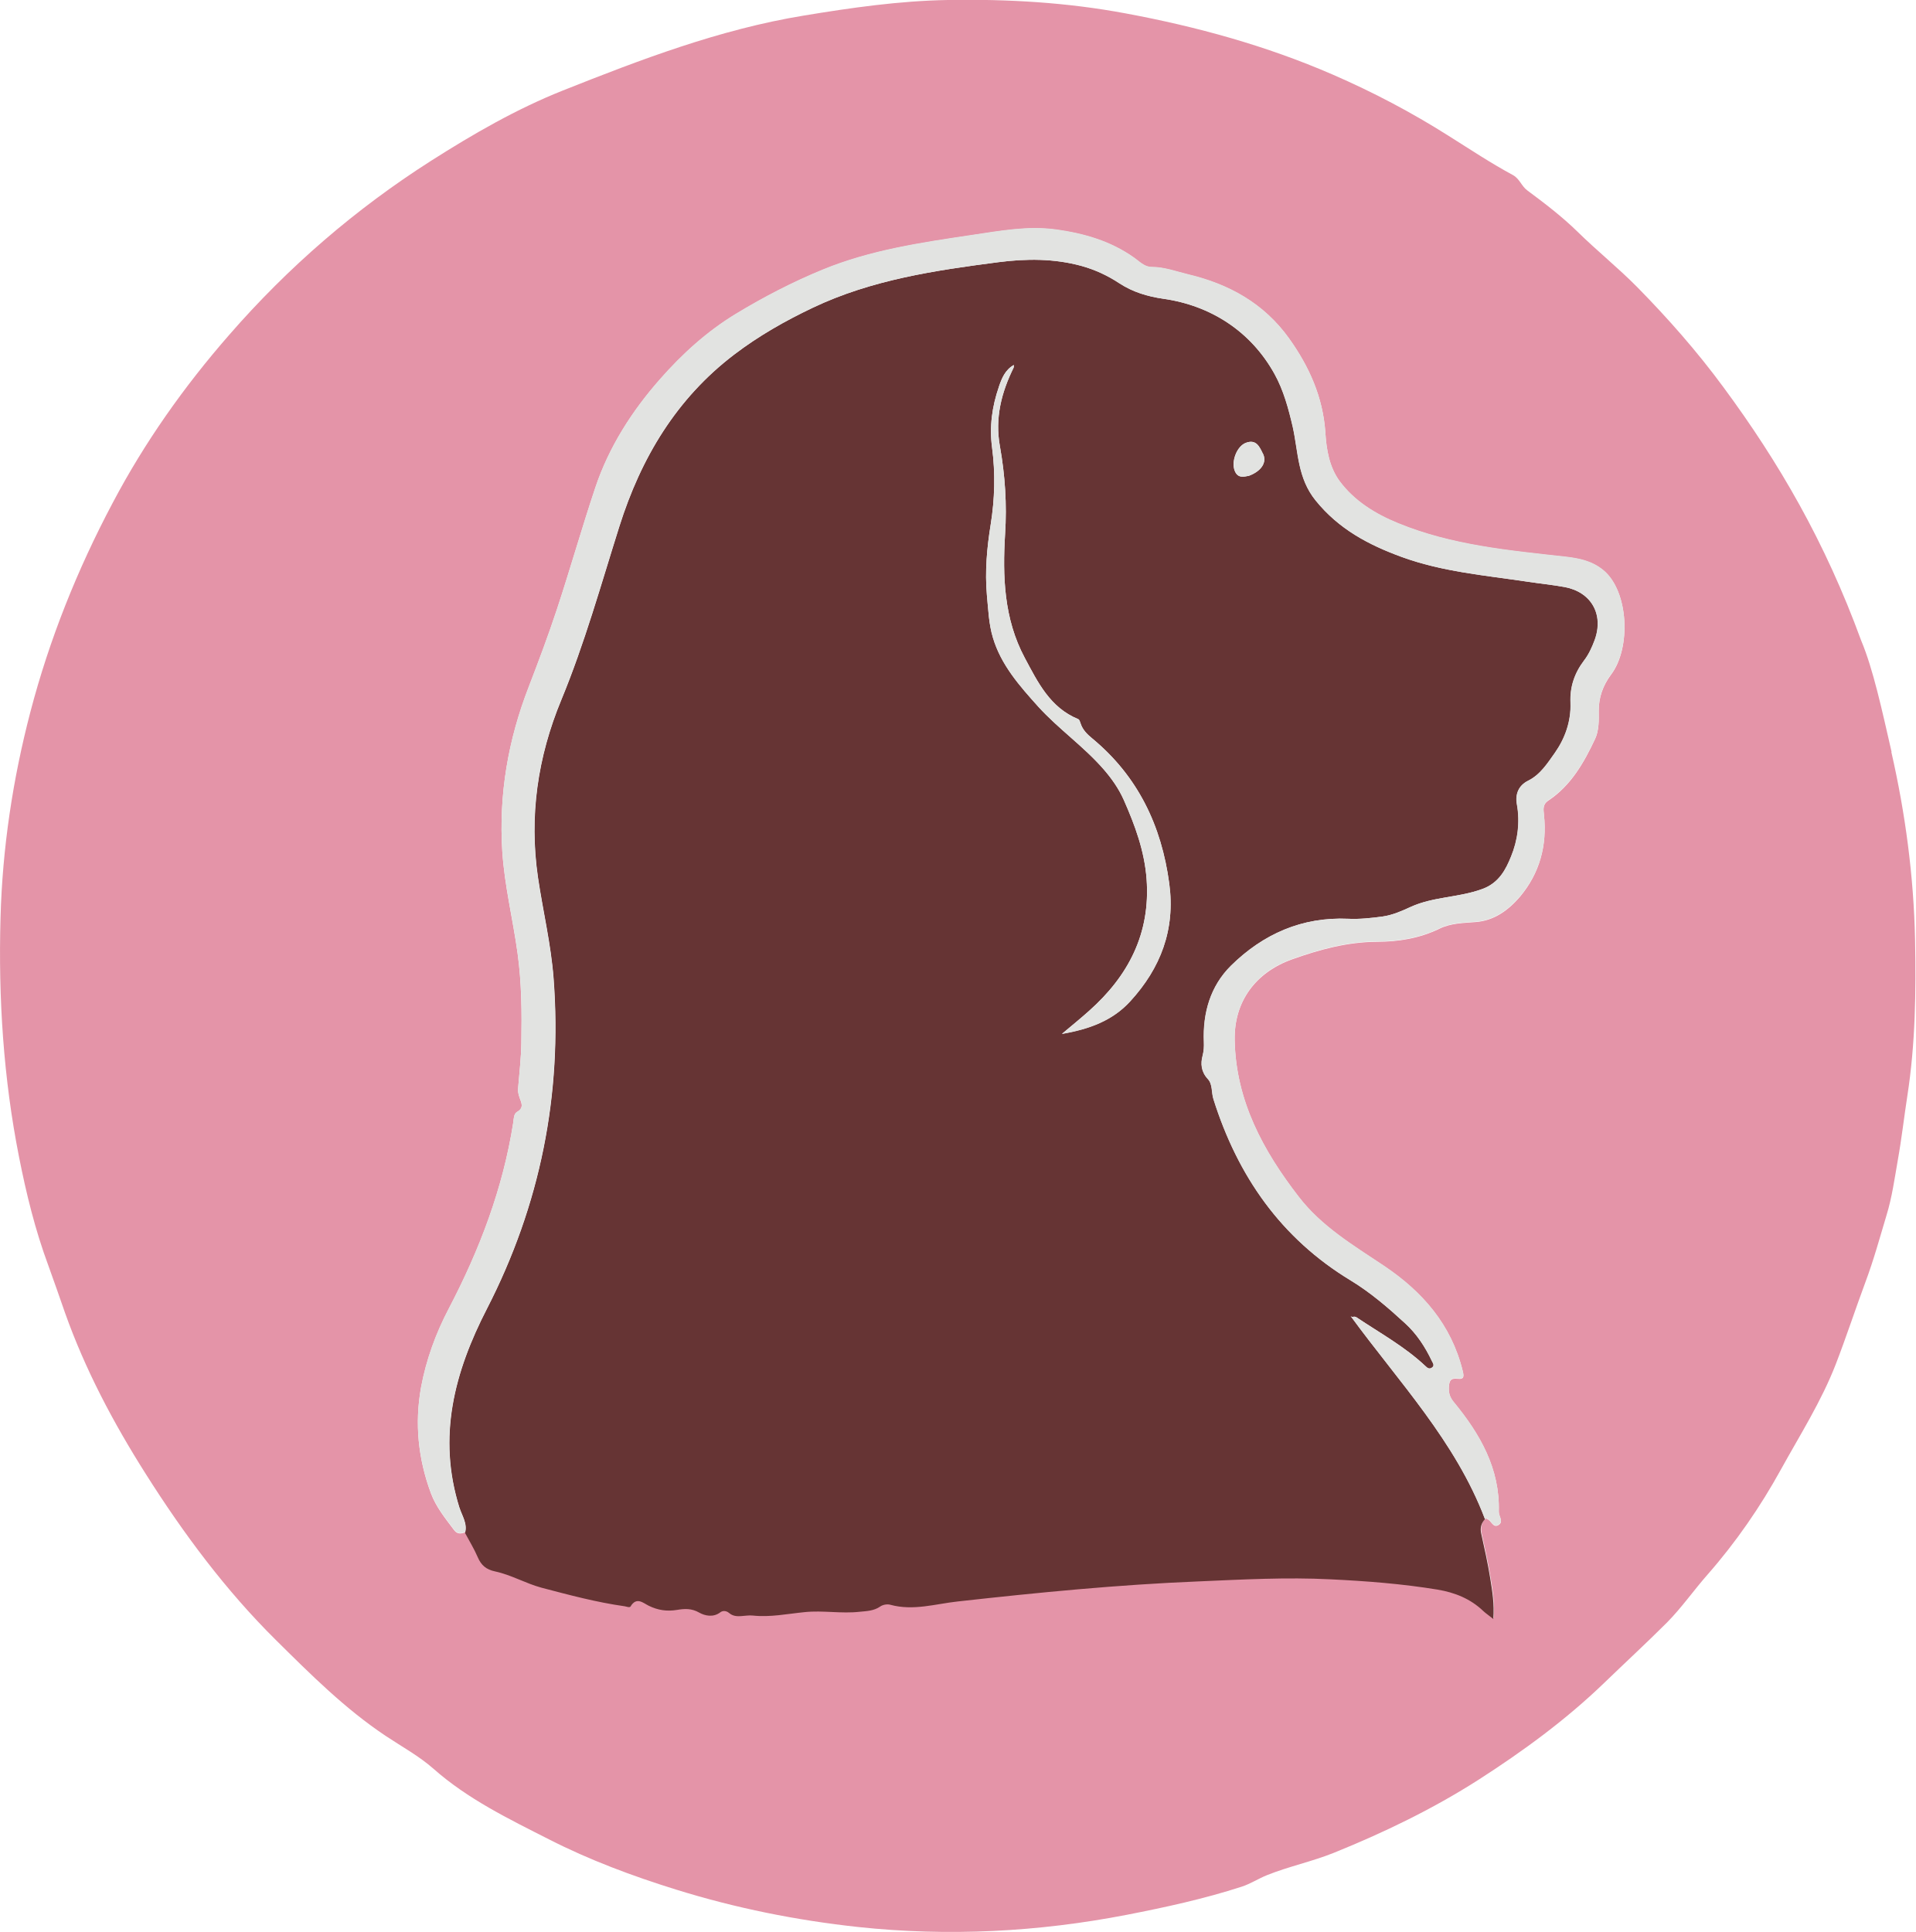
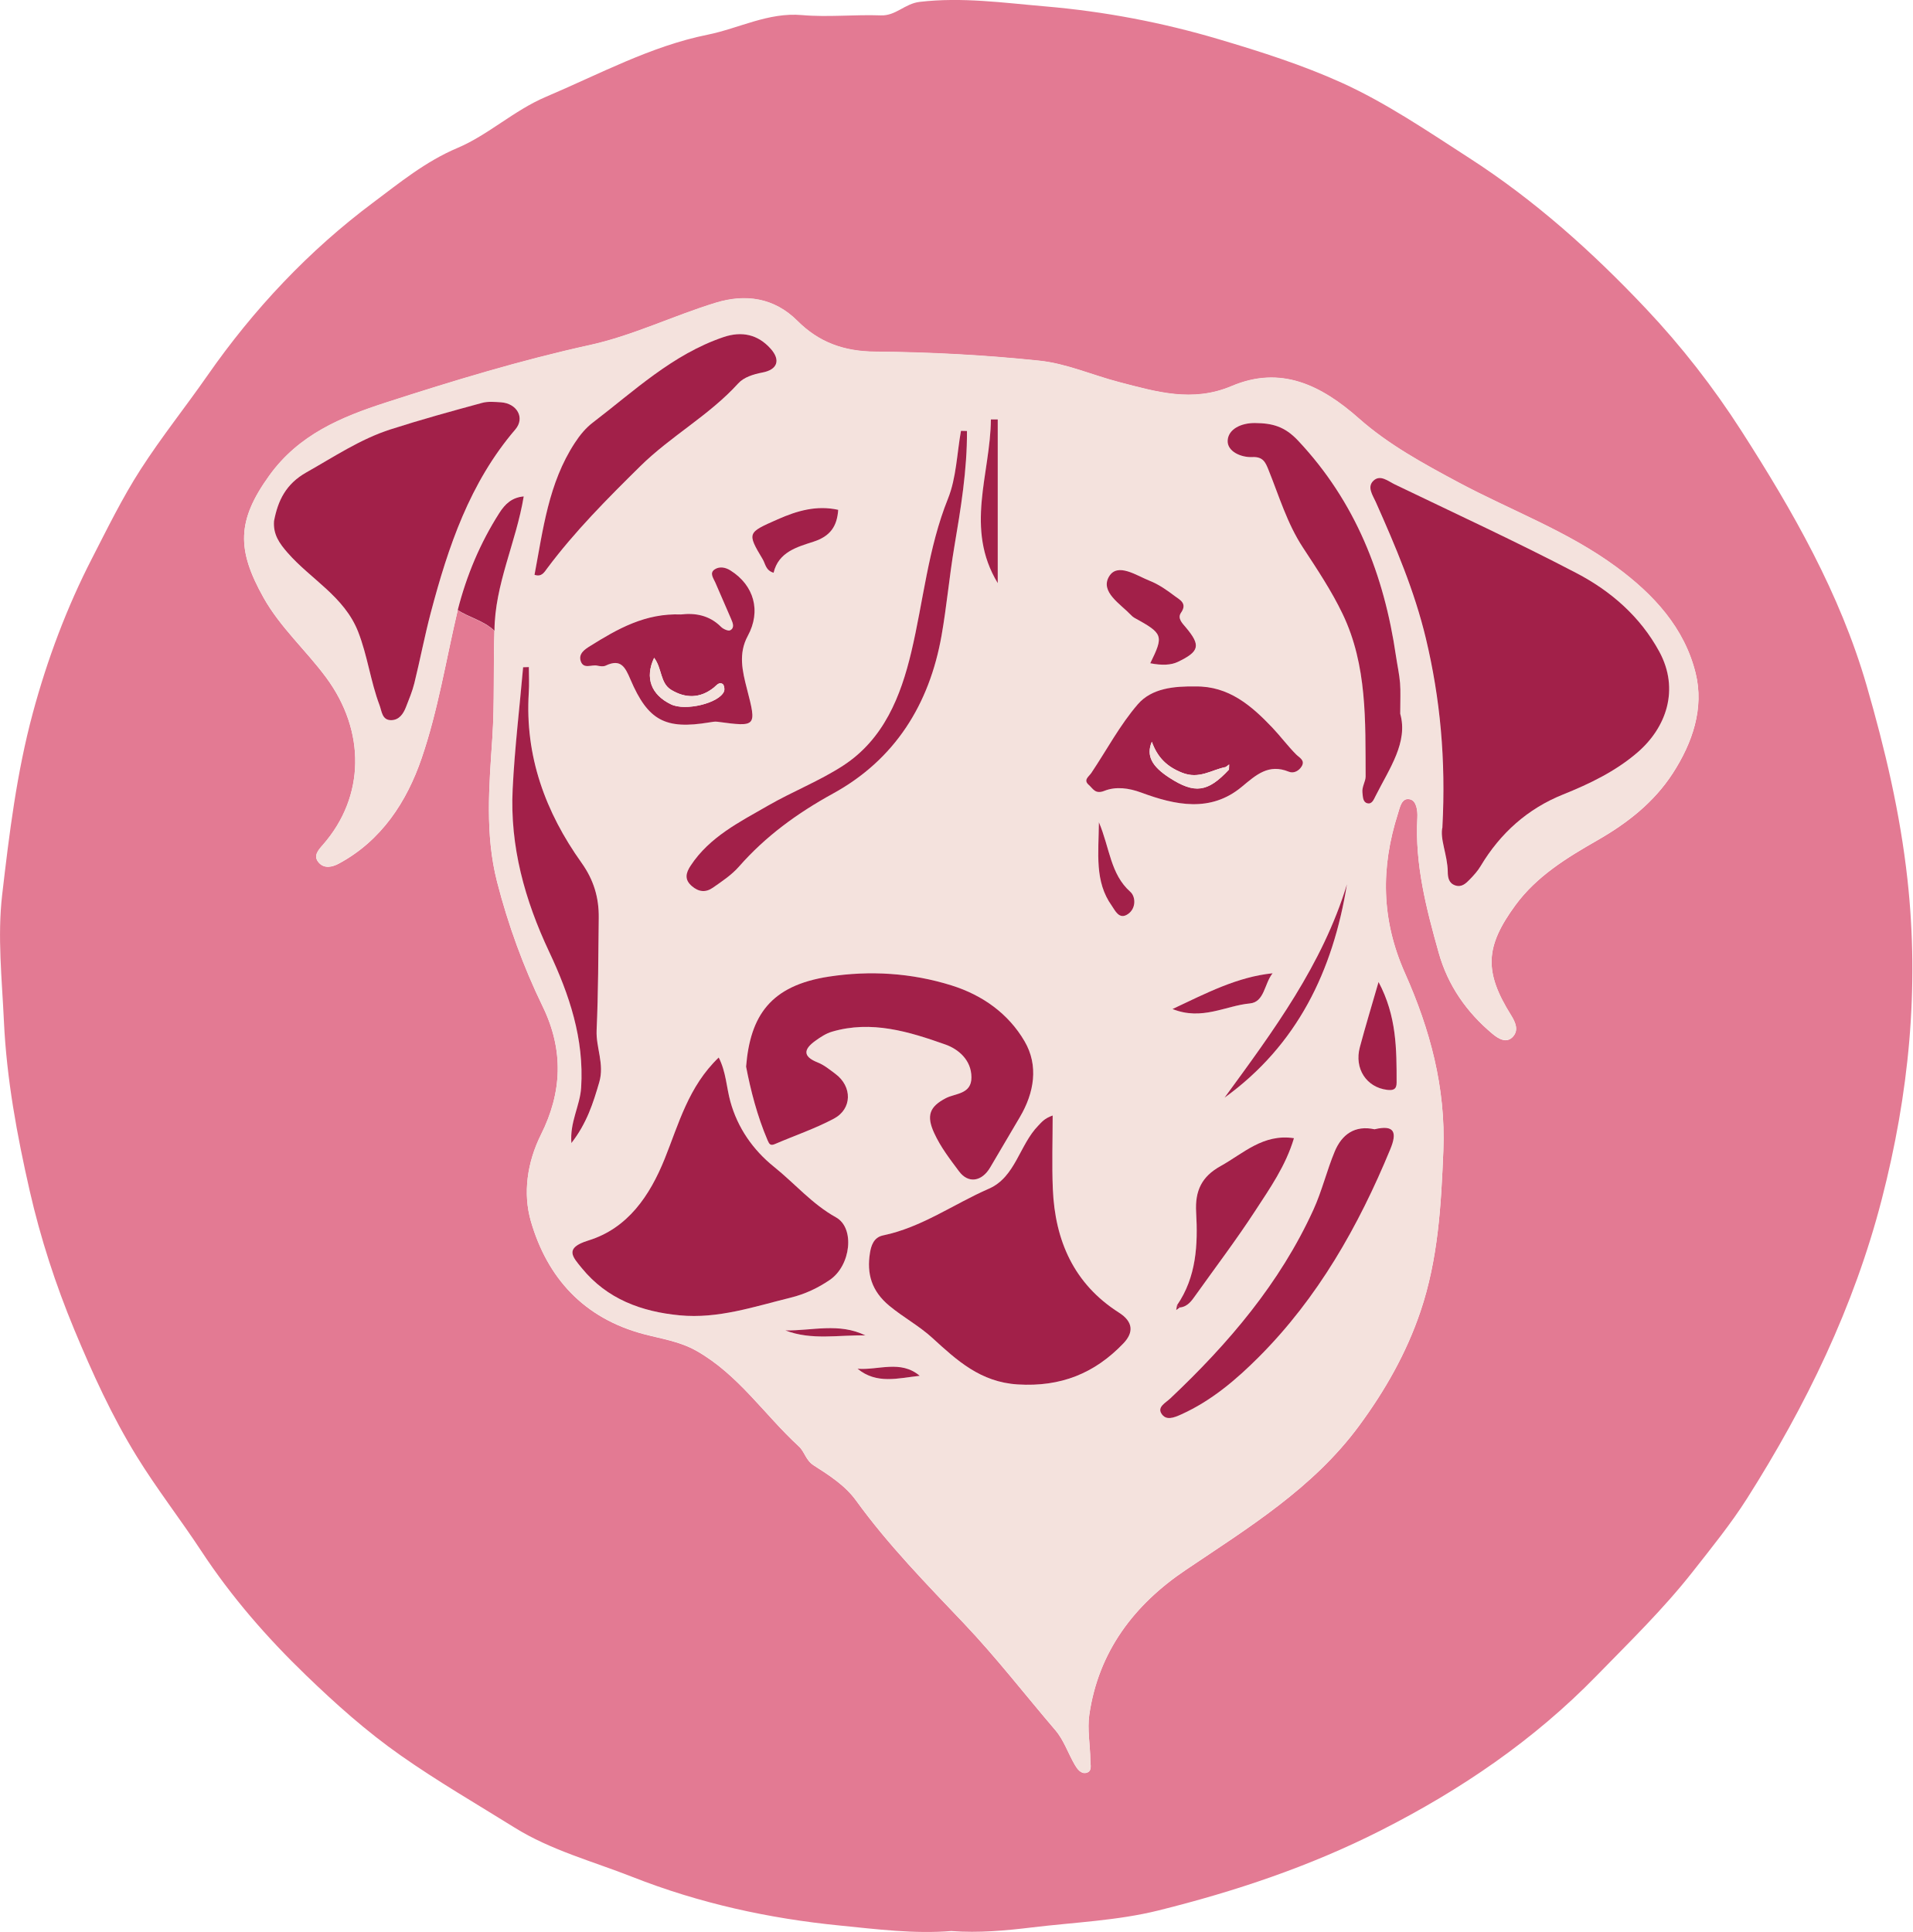
- <svg xmlns="http://www.w3.org/2000/svg" id="Layer_2" viewBox="0 0 111.54 112.52">
+ <svg xmlns="http://www.w3.org/2000/svg" id="katman_2" data-name="katman 2" viewBox="0 0 449.88 454.56">
  <defs>
-     <style>.cls-1{fill:#e494a8;}.cls-2{fill:#e2e3e1;}.cls-3{fill:#663434;}</style>
+     <style>
+       .cls-1 {
+         fill: #f4e2dd;
+       }
+ 
+       .cls-2 {
+         fill: #a22049;
+       }
+ 
+       .cls-3 {
+         fill: #e37a93;
+       }
+     </style>
  </defs>
-   <g id="Layer_1-2">
-     <path class="cls-1" d="m110.14,43.8c.82,3.59,1.3,7.23,1.38,10.91.06,3.05.02,6.09-.45,9.12-.19,1.23-.33,2.48-.55,3.71-.19,1.08-.34,2.19-.66,3.23-.39,1.3-.75,2.62-1.23,3.9-.59,1.59-1.12,3.21-1.73,4.79-.84,2.16-2.08,4.11-3.19,6.12-1.2,2.18-2.62,4.24-4.27,6.12-.81.92-1.51,1.93-2.37,2.8-1.19,1.19-2.44,2.34-3.65,3.51-2.24,2.16-4.73,3.98-7.33,5.65-2.66,1.7-5.5,3.07-8.42,4.25-1.27.51-2.62.79-3.89,1.3-.5.2-.95.5-1.47.67-2.19.71-4.44,1.2-6.7,1.64-5.17,1-10.39,1.27-15.63.71-3.6-.39-7.14-1.1-10.61-2.18-2.54-.79-5.04-1.72-7.41-2.93-2.34-1.19-4.72-2.34-6.72-4.11-.84-.74-1.85-1.29-2.78-1.91-2.37-1.58-4.38-3.59-6.39-5.58-2.93-2.9-5.39-6.21-7.59-9.69-1.88-2.97-3.52-6.06-4.7-9.39-.32-.92-.64-1.84-.97-2.75-.76-2.05-1.28-4.17-1.7-6.3C.2,62.8-.1,58.13.03,53.46c.11-4.06.71-8.06,1.74-12,1.11-4.24,2.73-8.28,4.78-12.15,1.87-3.55,4.17-6.8,6.8-9.81,3.43-3.94,7.35-7.33,11.76-10.14,2.45-1.56,4.98-3.02,7.67-4.09,4.55-1.81,9.14-3.56,14.01-4.36C49.57.45,52.36.05,55.19,0c3.48-.06,6.94.14,10.36.78,4.14.77,8.18,1.88,12.05,3.56,2.35,1.02,4.61,2.21,6.77,3.58,1.24.78,2.46,1.59,3.74,2.28.39.22.49.64.83.89,1.01.75,2.02,1.52,2.93,2.41,1.12,1.1,2.35,2.09,3.45,3.2,1.81,1.84,3.51,3.77,5.04,5.85,3.22,4.36,5.92,9,8.02,14.75.7,1.66,1.22,4.08,1.77,6.48Zm-23.55,44.67c.26.06.35.58.7.33.27-.19-.02-.5-.01-.76.07-2.5-1.09-4.51-2.61-6.36-.2-.24-.31-.48-.3-.84.02-.4.08-.59.51-.54.37.04.38-.11.3-.44-.66-2.7-2.34-4.62-4.59-6.13-1.78-1.19-3.63-2.29-4.96-4.02-2.08-2.69-3.66-5.6-3.73-9.11-.05-2.27,1.22-3.97,3.35-4.73,1.6-.57,3.21-1.01,4.94-1.02,1.24,0,2.48-.2,3.63-.76.68-.33,1.39-.33,2.12-.39,1.07-.08,1.9-.69,2.57-1.47,1.15-1.37,1.59-2.98,1.4-4.77-.03-.3-.09-.6.25-.83,1.33-.88,2.09-2.23,2.74-3.62.21-.46.21-1.05.2-1.58-.01-.81.25-1.51.71-2.13,1.19-1.56,1.03-4.87-.44-6.08-.64-.53-1.39-.69-2.16-.78-3.33-.37-6.67-.67-9.8-1.96-1.32-.54-2.54-1.29-3.4-2.45-.6-.82-.77-1.84-.83-2.83-.14-2.06-.94-3.84-2.12-5.49-1.46-2.03-3.48-3.15-5.87-3.72-.7-.17-1.39-.43-2.13-.43-.42,0-.71-.33-1.03-.55-1.36-.96-2.88-1.4-4.52-1.63-1.67-.23-3.28.08-4.91.32-2.95.44-5.91.87-8.7,2.02-1.75.72-3.41,1.58-5.03,2.56-1.7,1.03-3.15,2.35-4.44,3.82-1.63,1.85-2.97,3.94-3.76,6.3-.79,2.36-1.47,4.77-2.25,7.13-.5,1.51-1.06,3-1.63,4.48-1.2,3.09-1.75,6.26-1.54,9.58.13,2.01.62,3.95.89,5.93.24,1.74.25,3.47.22,5.21-.01.89-.12,1.78-.19,2.67-.02.19.03.36.09.54.1.28.27.59-.14.82-.21.12-.2.4-.23.62-.6,3.84-1.96,7.41-3.76,10.85-.75,1.43-1.31,2.96-1.61,4.57-.38,2.11-.17,4.16.57,6.16.3.81.84,1.47,1.35,2.15.19.26.42.22.66.13.25.47.53.93.74,1.41.2.47.49.72,1.01.83.94.19,1.78.7,2.71.95,1.6.42,3.2.86,4.84,1.08.12.02.28.1.35,0,.35-.56.71-.2,1.05-.03.53.26,1.06.34,1.65.24.43-.07.84-.1,1.29.16.32.18.81.3,1.23-.02.1-.07.31-.12.52.05.39.33.91.09,1.37.14,1.01.11,2.02-.1,3.02-.2,1.05-.1,2.13.11,3.2-.02.41-.05.82-.06,1.19-.3.16-.1.41-.16.59-.11,1.33.37,2.63-.04,3.93-.19,4.67-.52,9.35-.97,14.05-1.17,2.55-.11,5.11-.25,7.66-.12,2.09.11,4.17.26,6.24.6,1,.17,1.91.53,2.66,1.25.15.14.32.26.58.46.07-.87-.05-1.63-.18-2.38-.14-.87-.33-1.72-.52-2.58-.07-.34,0-.62.22-.86.04,0,.08-.02.12-.02Z" />
-     <path class="cls-3" d="m26.76,87.82c-1.3-4.14-.3-7.91,1.6-11.6,3.1-6.04,4.39-12.45,3.88-19.23-.15-1.99-.62-3.92-.91-5.89-.52-3.57-.02-7.01,1.36-10.34,1.36-3.29,2.31-6.71,3.38-10.1,1.26-3.99,3.32-7.45,6.7-10.02,1.42-1.08,2.95-1.95,4.57-2.72,3.43-1.63,7.11-2.17,10.8-2.65,1.63-.21,3.25-.22,4.85.22.79.22,1.52.56,2.2,1.01.78.51,1.65.77,2.56.9,2.75.39,5.1,1.89,6.48,4.39.52.94.81,2.01,1.06,3.09.32,1.45.27,2.96,1.33,4.27,1.35,1.67,3.08,2.58,4.99,3.28,2.37.87,4.88,1.08,7.36,1.45.72.11,1.44.18,2.15.31,1.55.29,2.29,1.59,1.75,3.08-.16.43-.35.85-.63,1.21-.55.73-.82,1.53-.78,2.45.04,1.08-.32,2.08-.92,2.93-.42.59-.84,1.26-1.55,1.61-.56.28-.76.79-.65,1.38.19,1.05.04,2.11-.34,3.03-.3.74-.69,1.53-1.66,1.89-1.37.51-2.85.44-4.19,1.05-.5.23-1.03.47-1.64.56-.67.09-1.33.16-1.99.13-2.7-.12-4.96.89-6.83,2.73-1.2,1.19-1.65,2.75-1.58,4.45.01.26,0,.51-.07.78-.13.48-.09.95.3,1.37.29.31.2.78.33,1.18,1.41,4.47,3.93,8.1,8,10.56,1.15.7,2.17,1.58,3.16,2.49.68.62,1.17,1.38,1.56,2.2.05.11.18.26,0,.38-.15.11-.27.02-.38-.09-1.2-1.13-2.64-1.92-4-2.83-.16-.11-.25.03-.35-.08,2.8,3.83,6.11,7.3,7.82,11.82-.23.25-.3.53-.22.86.19.86.38,1.71.52,2.58.12.75.25,1.51.18,2.38-.26-.21-.43-.32-.58-.46-.75-.72-1.66-1.08-2.66-1.25-2.07-.34-4.15-.5-6.24-.6-2.55-.13-5.11.01-7.66.12-4.7.19-9.38.65-14.05,1.17-1.29.14-2.59.56-3.93.19-.18-.05-.44,0-.59.11-.37.25-.78.26-1.19.3-1.07.12-2.14-.09-3.2.02-1.01.1-2.01.31-3.02.2-.46-.05-.98.19-1.37-.14-.21-.18-.42-.13-.52-.05-.42.32-.91.2-1.23.02-.45-.26-.86-.23-1.29-.16-.59.1-1.12.02-1.65-.24-.34-.17-.71-.53-1.05.03-.06.1-.23.02-.35,0-1.64-.23-3.24-.66-4.84-1.08-.93-.25-1.77-.75-2.71-.95-.52-.11-.81-.36-1.01-.83-.21-.49-.49-.94-.74-1.41.16-.54-.18-1.02-.32-1.47ZM58.17,22.52c-.4,1.15-.56,2.33-.4,3.53.2,1.51.16,3-.08,4.5-.22,1.36-.34,2.73-.22,4.1.08.83.11,1.69.35,2.48.47,1.59,1.56,2.82,2.64,4.02,1.18,1.3,2.64,2.31,3.8,3.64.48.55.89,1.14,1.18,1.79.65,1.47,1.21,2.98,1.33,4.62.23,3.16-1.06,5.64-3.36,7.68-.47.42-.96.82-1.57,1.33,1.62-.28,2.95-.78,3.97-1.89,1.78-1.94,2.64-4.19,2.28-6.86-.45-3.38-1.83-6.26-4.49-8.46-.28-.23-.55-.49-.67-.86-.03-.09-.07-.23-.14-.26-1.64-.67-2.35-2.14-3.12-3.58-1.21-2.27-1.29-4.73-1.14-7.21.11-1.71,0-3.41-.3-5.09-.3-1.65.08-3.14.8-4.6.01-.03,0-.07.01-.15-.51.29-.7.77-.87,1.26Zm15.37,3.91c-.19-.39-.38-.87-.99-.64-.52.19-.87,1.08-.65,1.63.18.46.54.34.83.29.72-.27,1.06-.78.82-1.28Z" />
-     <path class="cls-2" d="m27.07,89.29c.16-.54-.18-1.02-.32-1.47-1.3-4.14-.3-7.91,1.6-11.6,3.1-6.04,4.39-12.45,3.88-19.23-.15-1.99-.62-3.92-.91-5.89-.52-3.57-.02-7.01,1.36-10.34,1.36-3.29,2.31-6.71,3.38-10.1,1.26-3.99,3.32-7.45,6.7-10.02,1.42-1.08,2.95-1.95,4.57-2.72,3.43-1.63,7.11-2.17,10.8-2.65,1.63-.21,3.25-.22,4.85.22.79.22,1.52.56,2.2,1.01.78.51,1.65.77,2.56.9,2.75.39,5.1,1.89,6.48,4.39.52.94.81,2.01,1.06,3.09.32,1.45.27,2.96,1.33,4.27,1.35,1.67,3.08,2.58,4.99,3.28,2.37.87,4.88,1.08,7.36,1.45.72.11,1.44.18,2.15.31,1.55.29,2.29,1.59,1.75,3.08-.16.43-.35.85-.63,1.21-.55.73-.82,1.53-.78,2.45.04,1.08-.32,2.08-.92,2.93-.42.59-.84,1.26-1.55,1.61-.56.28-.76.79-.65,1.38.19,1.05.04,2.11-.34,3.03-.3.74-.69,1.53-1.66,1.89-1.37.51-2.85.44-4.19,1.05-.5.23-1.03.47-1.64.56-.67.09-1.33.16-1.99.13-2.7-.12-4.96.89-6.83,2.73-1.2,1.19-1.65,2.75-1.58,4.45.01.26,0,.51-.07.78-.13.48-.09.95.3,1.37.29.31.2.78.33,1.18,1.41,4.47,3.93,8.1,8,10.56,1.15.7,2.17,1.58,3.16,2.49.68.62,1.17,1.38,1.56,2.2.05.11.18.26,0,.38-.15.11-.27.02-.38-.09-1.2-1.13-2.64-1.92-4-2.83-.16-.11-.25.03-.35-.08,2.8,3.83,6.11,7.3,7.82,11.82.04,0,.08-.02.12-.02.26.06.35.58.7.33.27-.19-.02-.5-.01-.76.07-2.5-1.09-4.51-2.61-6.36-.2-.24-.31-.48-.3-.84.02-.4.08-.59.51-.54.37.04.38-.11.3-.44-.66-2.7-2.34-4.62-4.59-6.13-1.78-1.19-3.63-2.29-4.96-4.02-2.08-2.69-3.66-5.6-3.73-9.11-.05-2.27,1.22-3.97,3.35-4.73,1.6-.57,3.21-1.01,4.94-1.02,1.24,0,2.48-.2,3.63-.76.68-.33,1.39-.33,2.12-.39,1.07-.08,1.9-.69,2.57-1.47,1.15-1.37,1.59-2.98,1.4-4.77-.03-.3-.09-.6.25-.83,1.33-.88,2.09-2.23,2.74-3.62.21-.46.21-1.05.2-1.58-.01-.81.25-1.51.71-2.13,1.19-1.56,1.03-4.87-.44-6.08-.64-.53-1.39-.69-2.16-.78-3.33-.37-6.67-.67-9.8-1.96-1.32-.54-2.54-1.29-3.4-2.45-.6-.82-.77-1.84-.83-2.83-.14-2.06-.94-3.84-2.12-5.49-1.46-2.03-3.48-3.15-5.87-3.72-.7-.17-1.39-.43-2.13-.43-.42,0-.71-.33-1.03-.55-1.36-.96-2.88-1.4-4.52-1.63-1.67-.23-3.28.08-4.91.32-2.95.44-5.91.87-8.7,2.02-1.75.72-3.41,1.58-5.03,2.56-1.7,1.03-3.15,2.35-4.44,3.82-1.63,1.85-2.97,3.94-3.76,6.3-.79,2.36-1.47,4.77-2.25,7.13-.5,1.51-1.06,3-1.63,4.48-1.2,3.09-1.75,6.26-1.54,9.58.13,2.01.62,3.95.89,5.93.24,1.74.25,3.47.22,5.21-.01.89-.12,1.78-.19,2.67-.02.19.03.36.09.54.1.28.27.59-.14.82-.21.12-.2.4-.23.62-.6,3.84-1.96,7.41-3.76,10.85-.75,1.43-1.31,2.96-1.61,4.57-.38,2.11-.17,4.16.57,6.16.3.81.84,1.47,1.35,2.15.19.26.42.22.66.13Z" />
-     <path class="cls-2" d="m59.04,21.27c-.51.29-.7.77-.87,1.26-.4,1.15-.56,2.33-.4,3.53.2,1.51.16,3-.08,4.5-.22,1.36-.34,2.73-.22,4.1.08.83.11,1.69.35,2.48.47,1.59,1.56,2.82,2.64,4.02,1.18,1.3,2.64,2.31,3.8,3.64.48.55.89,1.14,1.18,1.79.65,1.47,1.21,2.98,1.33,4.62.23,3.16-1.06,5.64-3.36,7.68-.47.42-.96.82-1.57,1.33,1.62-.28,2.95-.78,3.97-1.89,1.78-1.94,2.64-4.19,2.28-6.86-.45-3.38-1.83-6.26-4.49-8.46-.28-.23-.55-.49-.67-.86-.03-.09-.07-.23-.14-.26-1.64-.67-2.35-2.14-3.12-3.58-1.21-2.27-1.29-4.73-1.14-7.21.11-1.71,0-3.41-.3-5.09-.3-1.65.08-3.14.8-4.6.01-.03,0-.07.01-.15Z" />
-     <path class="cls-2" d="m72.73,27.71c.72-.27,1.06-.78.82-1.28-.19-.39-.38-.87-.99-.64-.52.19-.87,1.08-.65,1.63.18.46.54.34.83.29Z" />
+   <g id="katman_1" data-name="katman 1">
+     <g>
+       <path class="cls-3" d="m223.92,454.32c-8.83.74-17.65-.42-26.34-1.28-16.68-1.65-33.03-5.22-48.79-11.43-9.35-3.68-19.2-6.29-27.75-11.62-8.94-5.57-18.07-10.85-26.74-16.94-8.09-5.67-15.36-12.18-22.33-18.91-9.15-8.83-17.51-18.4-24.64-29.25-4.9-7.46-10.49-14.63-15.2-22.29-5.8-9.43-10.37-19.46-14.64-29.73-4.43-10.66-7.96-21.56-10.5-32.68-2.99-13.11-5.44-26.35-6.07-39.94-.46-9.93-1.55-19.89-.41-29.73,1.67-14.35,3.4-28.63,7.21-42.76,3.43-12.73,8.04-24.95,13.93-36.4,3.56-6.92,7.08-14.16,11.42-20.9,4.93-7.66,10.56-14.68,15.72-22.09,10.89-15.64,23.9-29.44,39-40.72,6.09-4.55,12.28-9.66,19.87-12.86,7.15-3.02,13.25-8.81,20.72-11.99,12.54-5.32,24.74-11.95,38.06-14.63,7.38-1.49,14.29-5.32,22.23-4.62,6.13.54,12.37-.16,18.54.07,3.54.13,5.62-2.77,9.15-3.18,9.96-1.16,19.65.22,29.48,1.06,13.95,1.19,27.56,3.78,40.93,7.75,9.81,2.91,19.69,6.06,28.88,10.23,10.47,4.75,20.2,11.39,29.98,17.7,15.47,9.98,28.99,22.12,41.54,35.41,8.37,8.87,15.87,18.5,22.45,28.75,12.1,18.85,23.21,38.26,29.49,59.97,4.32,14.94,7.88,29.96,9.6,45.59,2.83,25.64.34,50.55-6.05,75.3-6.53,25.28-17.82,48.52-31.71,70.4-3.76,5.92-8.4,11.65-12.84,17.3-6.9,8.77-14.82,16.46-22.54,24.38-14.74,15.14-31.94,26.85-50.82,36.42-16.69,8.46-34.25,14.32-52.24,18.79-9.64,2.4-19.79,2.79-29.72,3.99-6.27.76-12.56,1.33-18.89.86ZM116.32,148.41c-.31,8.44.06,16.87-.51,25.35-.75,11.19-1.73,22.62,1.12,33.72,2.59,10.11,6.18,19.97,10.73,29.33,5.03,10.35,4.53,20.27-.38,30.12-3.32,6.65-4.27,13.93-2.4,20.4,3.84,13.29,12.4,22.82,26.56,26.57,4.14,1.1,8.45,1.7,12.42,3.95,9.87,5.61,15.97,15.04,24.04,22.45,1.44,1.32,1.59,3.25,3.54,4.5,3.59,2.3,7.36,4.69,9.95,8.27,7.55,10.44,16.57,19.64,25.39,28.93,7.61,8.02,14.33,16.73,21.49,25.1,1.98,2.31,2.99,5.43,4.55,8.11.57.98,1.42,2.18,2.66,1.93,1.54-.32,1.02-1.92,1.01-2.95-.02-3.59-.75-7.26-.24-10.75,2.16-14.86,10.55-25.88,22.67-34.04,14.75-9.95,29.96-19.23,40.78-33.91,6.11-8.29,11.13-17.1,14.44-26.88,4.16-12.29,4.87-24.95,5.39-37.83.6-14.9-3.18-28.68-9.02-41.79-5.63-12.63-5.71-24.87-1.65-37.57.45-1.4.85-3.9,2.92-3.32,1.43.4,1.74,2.65,1.64,4.33-.6,10.94,2.11,21.36,5.02,31.74,2.17,7.72,6.57,13.99,12.65,19.08,1.32,1.1,3.33,2.42,4.89.59,1.28-1.5.54-3.28-.54-5-6.38-10.21-6.08-16.11,1.03-25.83,5.03-6.87,12.15-11.2,19.31-15.3,7.06-4.05,13.27-8.89,17.72-15.75,4.65-7.18,7.42-15.31,5.38-23.56-2.62-10.62-9.78-18.46-18.67-25-11.46-8.44-24.73-13.26-37.1-19.87-8.2-4.39-16.49-8.9-23.42-15.04-8.92-7.9-18.42-12.52-29.96-7.63-9.24,3.92-17.73,1.33-26.45-.93-6.28-1.63-12.42-4.38-18.79-5.04-12.83-1.34-25.76-2.03-38.66-2.13-7.33-.06-13.2-2.2-18.25-7.25-5.47-5.47-12.22-6.39-19.16-4.27-9.97,3.04-19.52,7.73-29.64,9.96-16.3,3.58-32.17,8.42-47.99,13.53-10.53,3.4-20.48,7.54-27.42,17.15-7.69,10.65-7.68,17.48-1.39,28.72,3.93,7.03,10.01,12.4,14.75,18.83,9.33,12.63,9.13,28.02-.72,39.3-1.13,1.3-2.46,2.68-.97,4.3,1.28,1.39,3.1,1,4.64.18,10.08-5.41,16.01-14.6,19.49-24.75,3.87-11.28,5.76-23.24,8.51-34.9,2.77,1.83,6.19,2.51,8.64,4.9Z" />
+       <path class="cls-1" d="m107.68,143.51c-2.75,11.66-4.64,23.62-8.51,34.9-3.48,10.15-9.41,19.34-19.49,24.75-1.54.83-3.36,1.22-4.64-.18-1.49-1.62-.16-3.01.97-4.3,9.85-11.29,10.05-26.68.72-39.3-4.74-6.42-10.82-11.8-14.75-18.83-6.29-11.24-6.3-18.06,1.39-28.72,6.94-9.61,16.89-13.74,27.42-17.15,15.82-5.12,31.69-9.95,47.99-13.53,10.12-2.22,19.67-6.92,29.64-9.96,6.94-2.11,13.69-1.2,19.16,4.27,5.05,5.05,10.91,7.19,18.25,7.25,12.9.1,25.83.79,38.66,2.13,6.37.66,12.5,3.41,18.79,5.04,8.72,2.27,17.21,4.85,26.45.93,11.54-4.89,21.04-.27,29.96,7.63,6.93,6.14,15.22,10.65,23.42,15.04,12.36,6.62,25.63,11.43,37.1,19.87,8.89,6.54,16.05,14.38,18.67,25,2.03,8.24-.73,16.37-5.38,23.56-4.45,6.86-10.66,11.7-17.72,15.75-7.17,4.11-14.28,8.43-19.31,15.3-7.12,9.71-7.41,15.62-1.03,25.83,1.08,1.73,1.81,3.5.54,5-1.55,1.83-3.56.52-4.89-.59-6.09-5.09-10.49-11.36-12.65-19.08-2.91-10.38-5.63-20.8-5.02-31.74.09-1.68-.21-3.93-1.64-4.33-2.07-.58-2.47,1.92-2.92,3.32-4.06,12.7-3.98,24.93,1.65,37.57,5.85,13.12,9.63,26.89,9.02,41.79-.52,12.88-1.23,25.54-5.39,37.83-3.31,9.78-8.33,18.59-14.44,26.88-10.82,14.68-26.02,23.97-40.78,33.91-12.12,8.17-20.51,19.18-22.67,34.04-.51,3.5.22,7.16.24,10.75,0,1.03.53,2.63-1.01,2.95-1.24.26-2.09-.94-2.66-1.93-1.56-2.69-2.58-5.8-4.55-8.11-7.15-8.37-13.87-17.08-21.49-25.1-8.81-9.29-17.84-18.49-25.39-28.93-2.59-3.58-6.36-5.98-9.95-8.27-1.95-1.25-2.1-3.17-3.54-4.5-8.07-7.41-14.17-16.84-24.04-22.45-3.97-2.25-8.28-2.85-12.42-3.95-14.16-3.75-22.72-13.28-26.56-26.57-1.87-6.47-.92-13.75,2.4-20.4,4.92-9.84,5.41-19.77.38-30.12-4.54-9.35-8.13-19.22-10.73-29.33-2.85-11.1-1.87-22.53-1.12-33.72.57-8.48.2-16.91.51-25.35.07-10.94,5.1-20.81,6.88-31.63-2.76.26-4.36,1.74-5.75,3.92-4.51,7.08-7.7,14.69-9.77,22.8Zm169.85,164.11c1.88-.19,2.8-1.61,3.77-2.96,4.66-6.54,9.52-12.95,13.9-19.67,3.5-5.38,7.26-10.71,9.19-17.21-7.27-1.09-11.9,3.6-17.27,6.57-4.43,2.46-6.03,5.8-5.74,10.85.43,7.61.08,15.23-4.49,21.89-.06.38-.13.76-.19,1.14.28-.2.56-.41.84-.61Zm61.78-113.04c-.69,2.8,1.2,6.57,1.24,10.53.02,1.38.23,2.71,1.76,3.23,1.53.52,2.54-.5,3.46-1.45.92-.95,1.83-1.96,2.5-3.08,4.63-7.75,11.06-13.52,19.4-16.86,6.29-2.52,12.32-5.44,17.46-9.85,6.87-5.89,9.99-14.9,5.18-23.77-4.47-8.24-11.38-14.23-19.44-18.45-14.07-7.37-28.51-14.01-42.82-20.91-1.55-.75-3.37-2.34-4.96-.87-1.61,1.49-.19,3.42.52,5.02,4.64,10.44,9.13,20.97,11.79,32.1,3.39,14.16,4.73,28.57,3.89,44.38ZM64.46,122.6c-.23,3.17,1.23,5.23,3.21,7.49,5.45,6.24,13.31,10.28,16.57,18.55,2.23,5.64,2.92,11.69,5.05,17.32.52,1.38.57,3.55,2.77,3.5,1.87-.04,2.84-1.53,3.46-3.13.71-1.83,1.48-3.66,1.95-5.56,1.35-5.52,2.41-11.12,3.87-16.61,4.11-15.51,9.16-30.57,19.88-43.09,2.35-2.75.39-6.13-3.34-6.39-1.49-.1-3.07-.26-4.47.13-7.2,1.97-14.4,3.94-21.5,6.22-7.15,2.29-13.36,6.48-19.85,10.14-4.82,2.72-6.69,6.61-7.6,11.45Zm183.17,139.88c-1.94.67-2.63,1.61-3.37,2.37-4.44,4.56-5.39,12.13-11.61,14.84-8.33,3.63-15.84,9.12-24.92,11-2.2.45-2.79,2.43-3.06,4.06-.81,4.92.34,9.02,4.56,12.51,3.26,2.7,6.97,4.68,10.11,7.55,5.75,5.25,11.28,10.41,20.1,10.94,10.12.62,18.08-2.6,24.82-9.64,2.51-2.62,2.31-5.14-1.03-7.26-10.61-6.76-15.04-16.94-15.55-29.08-.24-5.75-.04-11.52-.04-17.28Zm-78.56-13.67c-7.14,6.86-9.39,15.59-12.7,23.81-3.49,8.66-8.66,16.36-17.96,19.24-5.77,1.78-3.71,3.85-1.53,6.52,5.93,7.27,14,10.23,23.03,11.09,9.03.86,17.47-2.04,26.05-4.15,3.4-.84,6.43-2.27,9.25-4.19,4.96-3.39,5.95-12.22,1.45-14.71-5.62-3.12-9.7-7.98-14.59-11.9-4.94-3.97-8.55-9.16-10.26-15.35-.93-3.37-.99-6.97-2.74-10.36Zm6.44,2.14c1.06,5.57,2.6,11.58,5.06,17.34.39.91.66,1.35,1.73.88,4.61-1.99,9.42-3.61,13.84-5.96,4.36-2.32,4.37-7.59.38-10.55-1.32-.98-2.65-2.09-4.15-2.68-3.67-1.44-3.27-3.16-.55-5.11,1.2-.86,2.5-1.71,3.89-2.13,9.29-2.74,18.13-.03,26.7,3.02,2.96,1.05,6.09,3.57,6.11,7.7.02,4.01-3.77,3.74-5.99,4.9-3.89,2.02-4.65,4.15-2.77,8.23,1.54,3.35,3.72,6.14,5.84,9,2.2,2.96,5.38,2.42,7.33-.91,2.31-3.95,4.63-7.89,6.97-11.83,3.42-5.77,4.46-12.14,1.12-17.86-3.76-6.45-9.83-10.84-17.14-13.13-9.47-2.96-19.27-3.56-28.91-2.08-13.73,2.11-18.48,9.17-19.46,21.17Zm153.89-83.02c0-3.24.13-5.25-.04-7.24-.18-2.12-.65-4.22-.96-6.33-2.79-19.1-9.51-36.29-23.01-50.67-3.19-3.4-6.09-4.13-10.15-4.16-3.28-.03-6.21,1.42-6.43,4.03-.22,2.64,3.13,4.11,5.8,3.98,2.49-.12,3.08,1.22,3.77,2.93,2.51,6.2,4.39,12.65,8.12,18.34,3.33,5.08,6.73,10.19,9.35,15.64,5.81,12.11,5.34,25.27,5.41,38.26,0,1.15-.89,2.38-.75,3.76.11,1.02.09,2.25,1.14,2.52,1.08.28,1.5-.81,1.96-1.73,3.26-6.49,7.69-12.63,5.79-19.33Zm-203.65-32.68c1.7.59,2.33-.64,2.97-1.49,6.52-8.75,14.16-16.4,21.92-24.06,7.21-7.12,16.21-11.95,23.03-19.47,1.32-1.46,3.54-2.16,5.73-2.58,3.52-.68,4.29-2.92,1.92-5.58-3.01-3.38-6.8-4.22-11.13-2.74-11.98,4.07-21,12.68-30.75,20.13-1.62,1.24-2.98,2.88-4.2,4.75-6.21,9.5-7.47,20.37-9.48,31.05Zm155.5,26.26c-5.03-.08-10.3.4-13.57,4.18-4.23,4.88-7.31,10.75-10.94,16.16-.62.92-1.97,1.64-.59,2.84.99.87,1.49,2.23,3.66,1.38,2.7-1.06,5.73-.68,8.67.41,8.02,2.97,16.29,4.74,23.62-1.34,3.43-2.85,6.31-5.52,11.1-3.57,1.12.45,2.35-.17,3.01-1.25.89-1.45-.56-2.07-1.29-2.81-1.99-1.99-3.67-4.27-5.58-6.29-4.91-5.17-10.28-9.83-18.09-9.71Zm-146.82,107.46c3.66-4.7,5.13-9.42,6.56-14.32,1.26-4.32-.8-8.13-.62-12.24.39-8.8.4-17.62.5-26.43.05-4.73-1.16-8.91-4.04-12.95-8.5-11.92-13.35-25.12-12.42-40.05.12-1.99.02-4,.02-6.01-.45.01-.9.02-1.35.04-.85,9.55-1.99,19.08-2.46,28.65-.67,13.49,2.85,26.11,8.58,38.29,4.74,10.06,8.26,20.46,7.53,31.97-.27,4.31-2.7,8.06-2.29,13.07Zm188.97-3.3c-4.69-1.03-7.73,1.19-9.41,5.22-1.87,4.49-3.01,9.3-5.02,13.72-7.88,17.28-19.97,31.45-33.64,44.36-1.15,1.08-3.05,2-2.14,3.53,1.08,1.81,2.99,1.03,4.79.21,7.05-3.19,12.86-8.16,18.18-13.49,13.9-13.93,23.41-30.75,30.89-48.83,1.68-4.07.97-5.82-3.64-4.74Zm-163.16-121.12c-8.47-.35-15.02,3.43-21.44,7.44-1.12.7-2.79,1.75-2.19,3.54.66,1.98,2.56.76,3.88,1.06.63.15,1.43.26,1.98,0,3.57-1.7,4.59.33,5.84,3.26,4.14,9.71,8.24,11.8,18.52,10.1.63-.1,1.3-.24,1.92-.16,9.23,1.23,9.28,1.23,6.96-7.74-1.09-4.2-2.07-8.29.2-12.46,3.18-5.85,1.48-11.9-4.08-15.4-1.27-.8-2.64-.95-3.72-.24-1.26.84-.29,2.05.16,3.09,1.26,2.86,2.48,5.74,3.73,8.6.41.94.85,2.06-.23,2.63-.46.24-1.64-.28-2.15-.8-2.79-2.79-6.18-3.3-9.39-2.93Zm67.23-43.16l-1.41-.03c-.96,5.34-1.08,11.03-3.06,15.96-4.67,11.64-5.76,24.01-8.61,36.01-2.48,10.47-6.48,20.57-16.05,26.79-5.58,3.63-11.91,6.09-17.7,9.43-6.68,3.85-13.73,7.34-18.18,14.12-1.14,1.73-1.5,3.27.3,4.81,1.6,1.37,3.23,1.56,4.95.36,2.15-1.51,4.36-2.93,6.13-4.96,6.27-7.15,13.74-12.58,22.15-17.2,14.52-7.97,22.65-20.94,25.5-37.15,1.22-6.92,1.83-13.95,3-20.87,1.53-9.05,3.02-18.08,2.98-27.27Zm43.13,54.65q4.12.81,6.46-.31c5.13-2.45,5.46-3.88,1.91-8.12-.85-1.01-2.05-2.15-1.13-3.47,1.55-2.23-.34-3.04-1.49-3.92-1.82-1.38-3.76-2.74-5.86-3.57-3.15-1.25-7.6-4.38-9.6-1-2.11,3.59,2.65,6.39,5.2,9.07.22.24.48.46.76.62,6.8,3.74,6.95,4.16,3.75,10.7Zm46.27,51.98c-5.77,18.97-17.35,34.55-28.8,50.22,17.12-12.37,25.51-29.83,28.8-50.22Zm-119.68-88.09c-5.05-1.13-9.61.18-14.25,2.24-7.09,3.14-7.26,3.13-3.5,9.41.63,1.06.67,2.6,2.55,3.16,1.16-4.92,5.55-6.08,9.41-7.32,3.93-1.27,5.53-3.62,5.79-7.49Zm127.11,111.1c-1.65,5.71-3.11,10.51-4.4,15.34-1.35,5.06,1.57,9.44,6.42,10.03,1.44.18,2.23-.13,2.23-1.68,0-7.84.02-15.68-4.25-23.7Zm-89.58-132.36c-.54,0-1.07,0-1.61,0-.1,12.84-6.21,25.66,1.61,38.52v-38.52Zm64.66,130.31c-8.34.87-15.45,4.6-23.54,8.41,6.91,2.77,12.47-.79,18.19-1.31,3.47-.32,3.39-4.66,5.36-7.1Zm-40.86-35.53c-.06,7.36-1.06,13.93,3.03,19.65.76,1.07,1.72,3.38,3.79,1.96,1.99-1.37,1.8-4.14.58-5.23-4.72-4.2-4.82-10.27-7.4-16.38Zm-56.77,128.57c4.51,3.74,9.62,2.2,14.63,1.67-4.5-3.82-9.73-1.26-14.63-1.67Zm1.86-7.83c-6.21-3.05-12.56-1.08-18.83-1.18,6.18,2.39,12.58,1.01,18.83,1.18Z" />
+       <path class="cls-2" d="m107.68,143.51c2.07-8.11,5.26-15.73,9.77-22.8,1.39-2.18,2.99-3.67,5.75-3.92-1.78,10.82-6.82,20.69-6.88,31.63-2.45-2.4-5.87-3.08-8.64-4.9Z" />
+       <path class="cls-2" d="m339.31,194.58c.84-15.81-.51-30.22-3.89-44.38-2.66-11.13-7.14-21.66-11.79-32.1-.71-1.59-2.13-3.53-.52-5.02,1.59-1.48,3.41.12,4.96.87,14.31,6.9,28.75,13.55,42.82,20.91,8.06,4.22,14.96,10.21,19.44,18.45,4.81,8.87,1.69,17.88-5.18,23.77-5.14,4.41-11.17,7.32-17.46,9.85-8.34,3.35-14.77,9.11-19.4,16.86-.67,1.13-1.58,2.13-2.5,3.08-.92.95-1.93,1.97-3.46,1.45-1.53-.52-1.75-1.85-1.76-3.23-.05-3.95-1.93-7.73-1.24-10.53Z" />
+       <path class="cls-2" d="m64.46,122.6c.92-4.84,2.79-8.73,7.6-11.45,6.49-3.66,12.71-7.85,19.85-10.14,7.1-2.28,14.3-4.26,21.5-6.22,1.4-.38,2.98-.23,4.47-.13,3.72.26,5.69,3.65,3.34,6.39-10.72,12.52-15.78,27.58-19.88,43.09-1.45,5.49-2.51,11.09-3.87,16.61-.47,1.9-1.24,3.73-1.95,5.56-.62,1.6-1.59,3.09-3.46,3.13-2.2.05-2.25-2.12-2.77-3.5-2.13-5.63-2.83-11.67-5.05-17.32-3.26-8.28-11.12-12.31-16.57-18.55-1.98-2.26-3.44-4.33-3.21-7.49Z" />
+       <path class="cls-2" d="m247.63,262.47c0,5.76-.2,11.53.04,17.28.51,12.14,4.94,22.32,15.55,29.08,3.34,2.13,3.54,4.64,1.03,7.26-6.74,7.04-14.7,10.26-24.82,9.64-8.82-.54-14.35-5.69-20.1-10.94-3.14-2.87-6.85-4.85-10.11-7.55-4.21-3.49-5.37-7.58-4.56-12.51.27-1.63.86-3.6,3.06-4.06,9.09-1.88,16.6-7.37,24.92-11,6.22-2.71,7.17-10.29,11.61-14.84.74-.76,1.43-1.7,3.37-2.37Z" />
+       <path class="cls-2" d="m169.07,248.81c1.74,3.39,1.81,6.99,2.74,10.36,1.71,6.19,5.32,11.38,10.26,15.35,4.89,3.92,8.97,8.78,14.59,11.9,4.49,2.49,3.51,11.33-1.45,14.71-2.81,1.92-5.84,3.35-9.25,4.19-8.58,2.11-17.02,5.01-26.05,4.15-9.02-.86-17.1-3.82-23.03-11.09-2.18-2.67-4.24-4.74,1.53-6.52,9.3-2.87,14.47-10.57,17.96-19.24,3.31-8.22,5.56-16.95,12.7-23.81Z" />
+       <path class="cls-2" d="m175.51,250.95c.98-11.99,5.73-19.06,19.46-21.17,9.65-1.48,19.44-.89,28.91,2.08,7.3,2.29,13.37,6.67,17.14,13.13,3.34,5.72,2.29,12.09-1.12,17.86-2.33,3.94-4.65,7.88-6.97,11.83-1.95,3.32-5.13,3.87-7.33.91-2.12-2.85-4.3-5.64-5.84-9-1.88-4.08-1.12-6.22,2.77-8.23,2.22-1.15,6.02-.89,5.99-4.9-.02-4.13-3.15-6.65-6.11-7.7-8.57-3.04-17.41-5.76-26.7-3.02-1.39.41-2.7,1.27-3.89,2.13-2.72,1.95-3.12,3.66.55,5.11,1.5.59,2.83,1.7,4.15,2.68,3.99,2.97,3.98,8.24-.38,10.55-4.42,2.35-9.22,3.97-13.84,5.96-1.07.46-1.34.03-1.73-.88-2.46-5.76-3.99-11.77-5.06-17.34Z" />
+       <path class="cls-2" d="m329.39,167.93c1.9,6.69-2.52,12.84-5.79,19.33-.46.92-.88,2.01-1.96,1.73-1.05-.27-1.03-1.5-1.14-2.52-.15-1.38.75-2.61.75-3.76-.07-12.99.4-26.15-5.41-38.26-2.62-5.46-6.02-10.56-9.35-15.64-3.73-5.69-5.61-12.14-8.12-18.34-.69-1.71-1.28-3.05-3.77-2.93-2.66.13-6.01-1.34-5.8-3.98.21-2.61,3.15-4.06,6.43-4.03,4.06.04,6.96.76,10.15,4.16,13.5,14.38,20.22,31.57,23.01,50.67.31,2.11.78,4.21.96,6.33.16,1.99.04,3.99.04,7.24Z" />
+       <path class="cls-2" d="m125.74,135.25c2.02-10.68,3.27-21.55,9.48-31.05,1.22-1.87,2.58-3.51,4.2-4.75,9.75-7.45,18.77-16.06,30.75-20.13,4.33-1.47,8.12-.64,11.13,2.74,2.37,2.66,1.6,4.91-1.92,5.58-2.19.42-4.41,1.12-5.73,2.58-6.81,7.51-15.81,12.35-23.03,19.47-7.76,7.66-15.4,15.32-21.92,24.06-.64.85-1.27,2.08-2.97,1.49Z" />
+       <path class="cls-2" d="m281.24,161.51c7.81-.12,13.18,4.54,18.09,9.71,1.91,2.02,3.59,4.29,5.58,6.29.73.74,2.18,1.36,1.29,2.81-.66,1.08-1.89,1.71-3.01,1.25-4.79-1.94-7.66.72-11.1,3.57-7.33,6.08-15.6,4.31-23.62,1.34-2.95-1.09-5.98-1.48-8.67-.41-2.17.86-2.66-.51-3.66-1.38-1.37-1.2-.03-1.92.59-2.84,3.63-5.41,6.71-11.27,10.94-16.16,3.27-3.78,8.54-4.26,13.57-4.18Zm7.1,18.95c-3.36.66-6.22,2.94-10.24,1.35-3.59-1.42-5.79-3.56-7.14-7.29-1.37,3.28,0,5.8,4.18,8.49,5.92,3.82,9.01,3.39,13.97-1.95.02-.4.03-.8.05-1.2-.27.2-.54.39-.8.59Z" />
+       <path class="cls-2" d="m134.42,268.97c-.41-5.01,2.02-8.76,2.29-13.07.73-11.51-2.79-21.91-7.53-31.97-5.73-12.18-9.25-24.8-8.58-38.29.47-9.57,1.62-19.1,2.46-28.65.45-.01.9-.02,1.35-.04,0,2,.11,4.01-.02,6.01-.94,14.93,3.92,28.14,12.42,40.05,2.88,4.04,4.1,8.22,4.04,12.95-.1,8.81-.11,17.63-.5,26.43-.18,4.11,1.88,7.92.62,12.24-1.43,4.89-2.9,9.61-6.56,14.32Z" />
+       <path class="cls-2" d="m323.4,265.68c4.61-1.08,5.33.67,3.64,4.74-7.47,18.08-16.99,34.9-30.89,48.83-5.32,5.33-11.13,10.29-18.18,13.49-1.81.82-3.71,1.6-4.79-.21-.91-1.54.99-2.45,2.14-3.53,13.67-12.91,25.76-27.08,33.64-44.36,2.02-4.42,3.15-9.23,5.02-13.72,1.68-4.02,4.73-6.25,9.41-5.22Z" />
+       <path class="cls-2" d="m160.23,144.56c3.21-.37,6.61.13,9.39,2.93.51.51,1.69,1.04,2.15.8,1.08-.57.64-1.68.23-2.63-1.25-2.86-2.48-5.74-3.73-8.6-.46-1.04-1.42-2.25-.16-3.09,1.07-.72,2.45-.56,3.72.24,5.56,3.5,7.26,9.55,4.08,15.4-2.26,4.17-1.28,8.26-.2,12.46,2.32,8.97,2.27,8.97-6.96,7.74-.62-.08-1.29.06-1.92.16-10.28,1.7-14.38-.39-18.52-10.1-1.25-2.93-2.27-4.96-5.84-3.26-.54.26-1.34.14-1.98,0-1.32-.31-3.21.92-3.88-1.06-.6-1.8,1.07-2.84,2.19-3.54,6.42-4.01,12.97-7.79,21.44-7.44Zm-6.35,10.21c-2.23,4.72-.7,8.71,3.99,10.96,3.38,1.62,11.3-.27,12.45-3.06.2-.48.02-1.52-.33-1.75-.85-.54-1.44.35-2.05.84-3.24,2.6-6.7,2.59-10.08.53-2.58-1.58-2.09-5.01-3.98-7.52Z" />
+       <path class="cls-2" d="m227.47,101.4c.05,9.19-1.45,18.22-2.98,27.27-1.17,6.93-1.78,13.96-3,20.87-2.86,16.21-10.99,29.18-25.5,37.15-8.41,4.62-15.88,10.05-22.15,17.2-1.78,2.02-3.98,3.45-6.13,4.96-1.72,1.2-3.35,1.01-4.95-.36-1.8-1.54-1.44-3.08-.3-4.81,4.45-6.78,11.5-10.27,18.18-14.12,5.79-3.34,12.12-5.8,17.7-9.43,9.57-6.22,13.57-16.32,16.05-26.79,2.84-12,3.93-24.36,8.61-36.01,1.98-4.93,2.1-10.62,3.06-15.96l1.41.03Z" />
+       <path class="cls-2" d="m276.88,307.1c4.58-6.66,4.93-14.28,4.5-21.89-.29-5.05,1.31-8.39,5.74-10.85,5.37-2.98,10-7.66,17.27-6.57-1.93,6.5-5.68,11.83-9.19,17.21-4.38,6.72-9.24,13.13-13.9,19.67-.97,1.36-1.89,2.77-3.77,2.96-.19-.21-.41-.38-.65-.53Z" />
+       <path class="cls-2" d="m270.59,156.05c3.2-6.54,3.05-6.96-3.75-10.7-.28-.16-.54-.38-.76-.62-2.55-2.67-7.31-5.48-5.2-9.07,1.99-3.39,6.45-.25,9.6,1,2.1.83,4.04,2.19,5.86,3.57,1.15.87,3.04,1.69,1.49,3.92-.92,1.32.28,2.46,1.13,3.47,3.56,4.24,3.22,5.67-1.91,8.12q-2.34,1.12-6.46.31Z" />
+       <path class="cls-2" d="m316.86,208.04c-3.29,20.39-11.68,37.85-28.8,50.22,11.45-15.67,23.03-31.25,28.8-50.22Z" />
+       <path class="cls-2" d="m197.18,119.95c-.26,3.87-1.85,6.21-5.79,7.49-3.85,1.25-8.25,2.41-9.41,7.32-1.88-.56-1.92-2.11-2.55-3.16-3.76-6.28-3.59-6.27,3.5-9.41,4.63-2.05,9.2-3.36,14.25-2.24Z" />
+       <path class="cls-2" d="m324.29,231.04c4.28,8.02,4.25,15.86,4.25,23.7,0,1.56-.79,1.86-2.23,1.68-4.85-.59-7.77-4.98-6.42-10.03,1.29-4.84,2.75-9.63,4.4-15.34Z" />
+       <path class="cls-2" d="m234.71,98.68v38.52c-7.82-12.86-1.72-25.68-1.61-38.52.54,0,1.07,0,1.61,0Z" />
+       <path class="cls-2" d="m299.37,228.99c-1.97,2.44-1.89,6.78-5.36,7.1-5.72.53-11.27,4.09-18.19,1.31,8.1-3.81,15.21-7.54,23.54-8.41Z" />
+       <path class="cls-2" d="m258.51,193.46c2.58,6.11,2.68,12.18,7.4,16.38,1.23,1.09,1.42,3.86-.58,5.23-2.07,1.42-3.03-.89-3.79-1.96-4.09-5.72-3.1-12.29-3.03-19.65Z" />
+       <path class="cls-2" d="m201.73,322.03c4.89.41,10.13-2.15,14.63,1.67-5,.53-10.12,2.07-14.63-1.67Z" />
+       <path class="cls-2" d="m203.59,314.2c-6.25-.16-12.65,1.21-18.83-1.18,6.27.1,12.62-1.87,18.83,1.18Z" />
+       <path class="cls-2" d="m277.53,307.62c-.28.2-.56.41-.84.61.06-.38.13-.76.19-1.14.24.14.46.32.65.53Z" />
+       <path class="cls-1" d="m289.1,181.07c-4.96,5.34-8.05,5.77-13.97,1.95-4.17-2.69-5.55-5.21-4.18-8.49,1.35,3.72,3.55,5.86,7.14,7.29,4.02,1.59,6.88-.69,10.24-1.35.23.23.48.43.76.61Z" />
+       <path class="cls-1" d="m288.34,180.46c.27-.2.54-.39.8-.59-.02.4-.03.8-.05,1.2-.27-.17-.53-.38-.76-.61Z" />
+       <path class="cls-1" d="m153.88,154.77c1.89,2.51,1.39,5.94,3.98,7.52,3.37,2.06,6.84,2.07,10.08-.53.61-.49,1.2-1.38,2.05-.84.36.23.53,1.27.33,1.75-1.15,2.78-9.07,4.68-12.45,3.06-4.69-2.25-6.22-6.24-3.99-10.96Z" />
+     </g>
  </g>
</svg>
